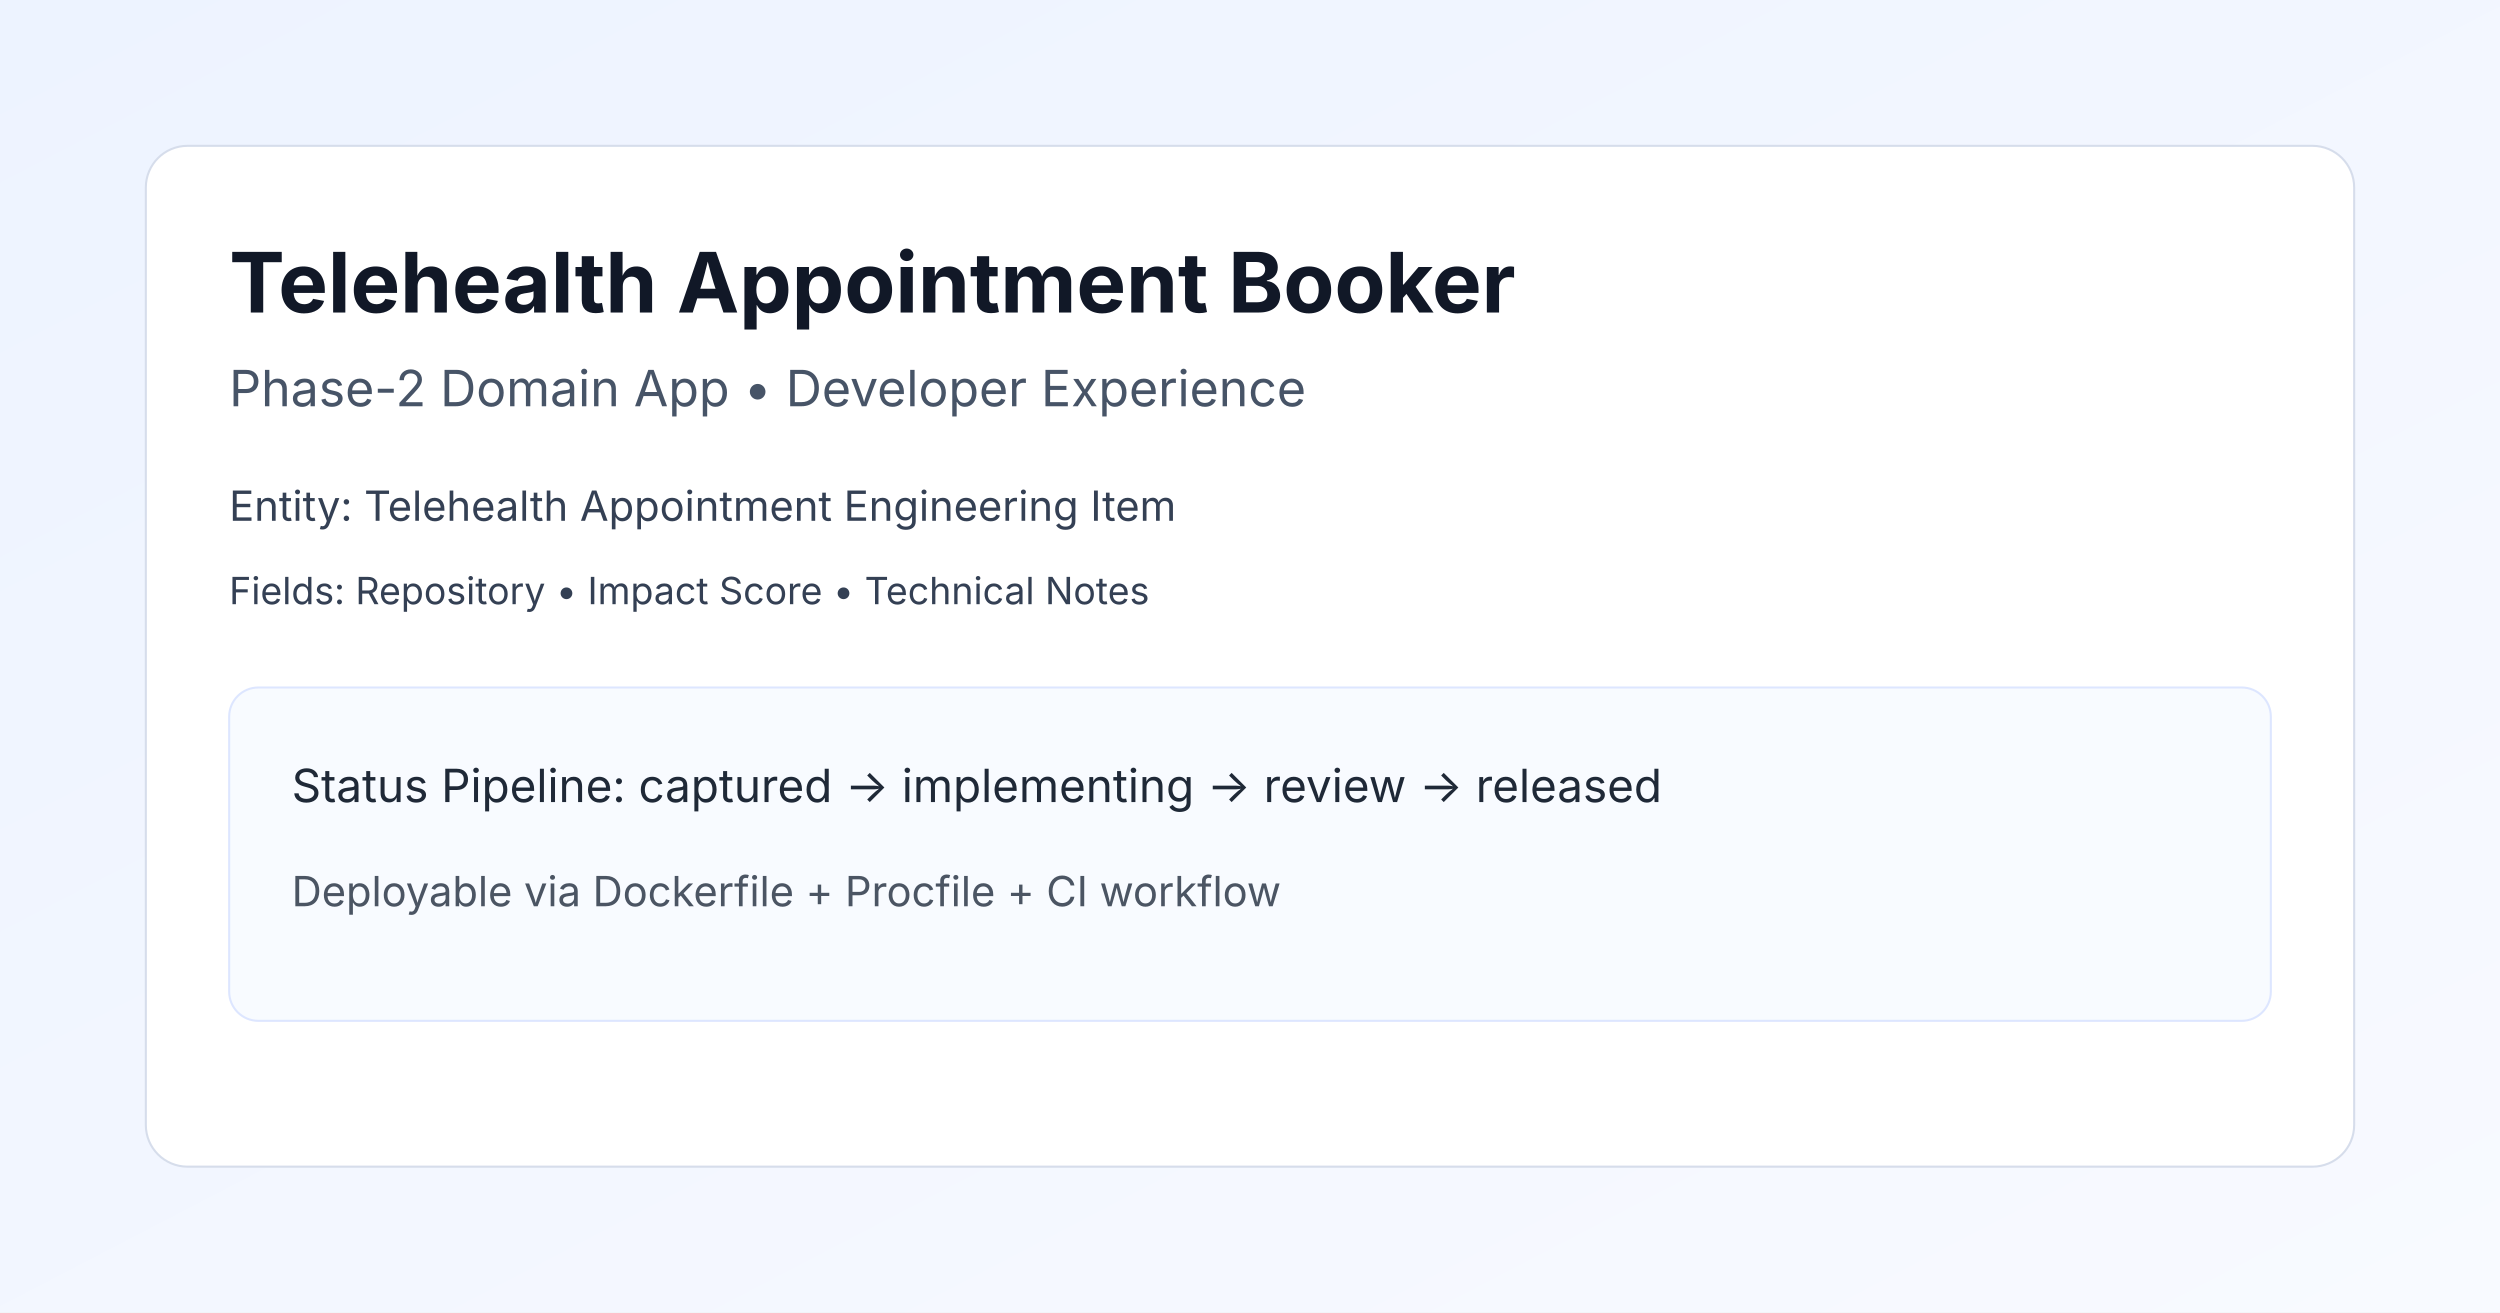
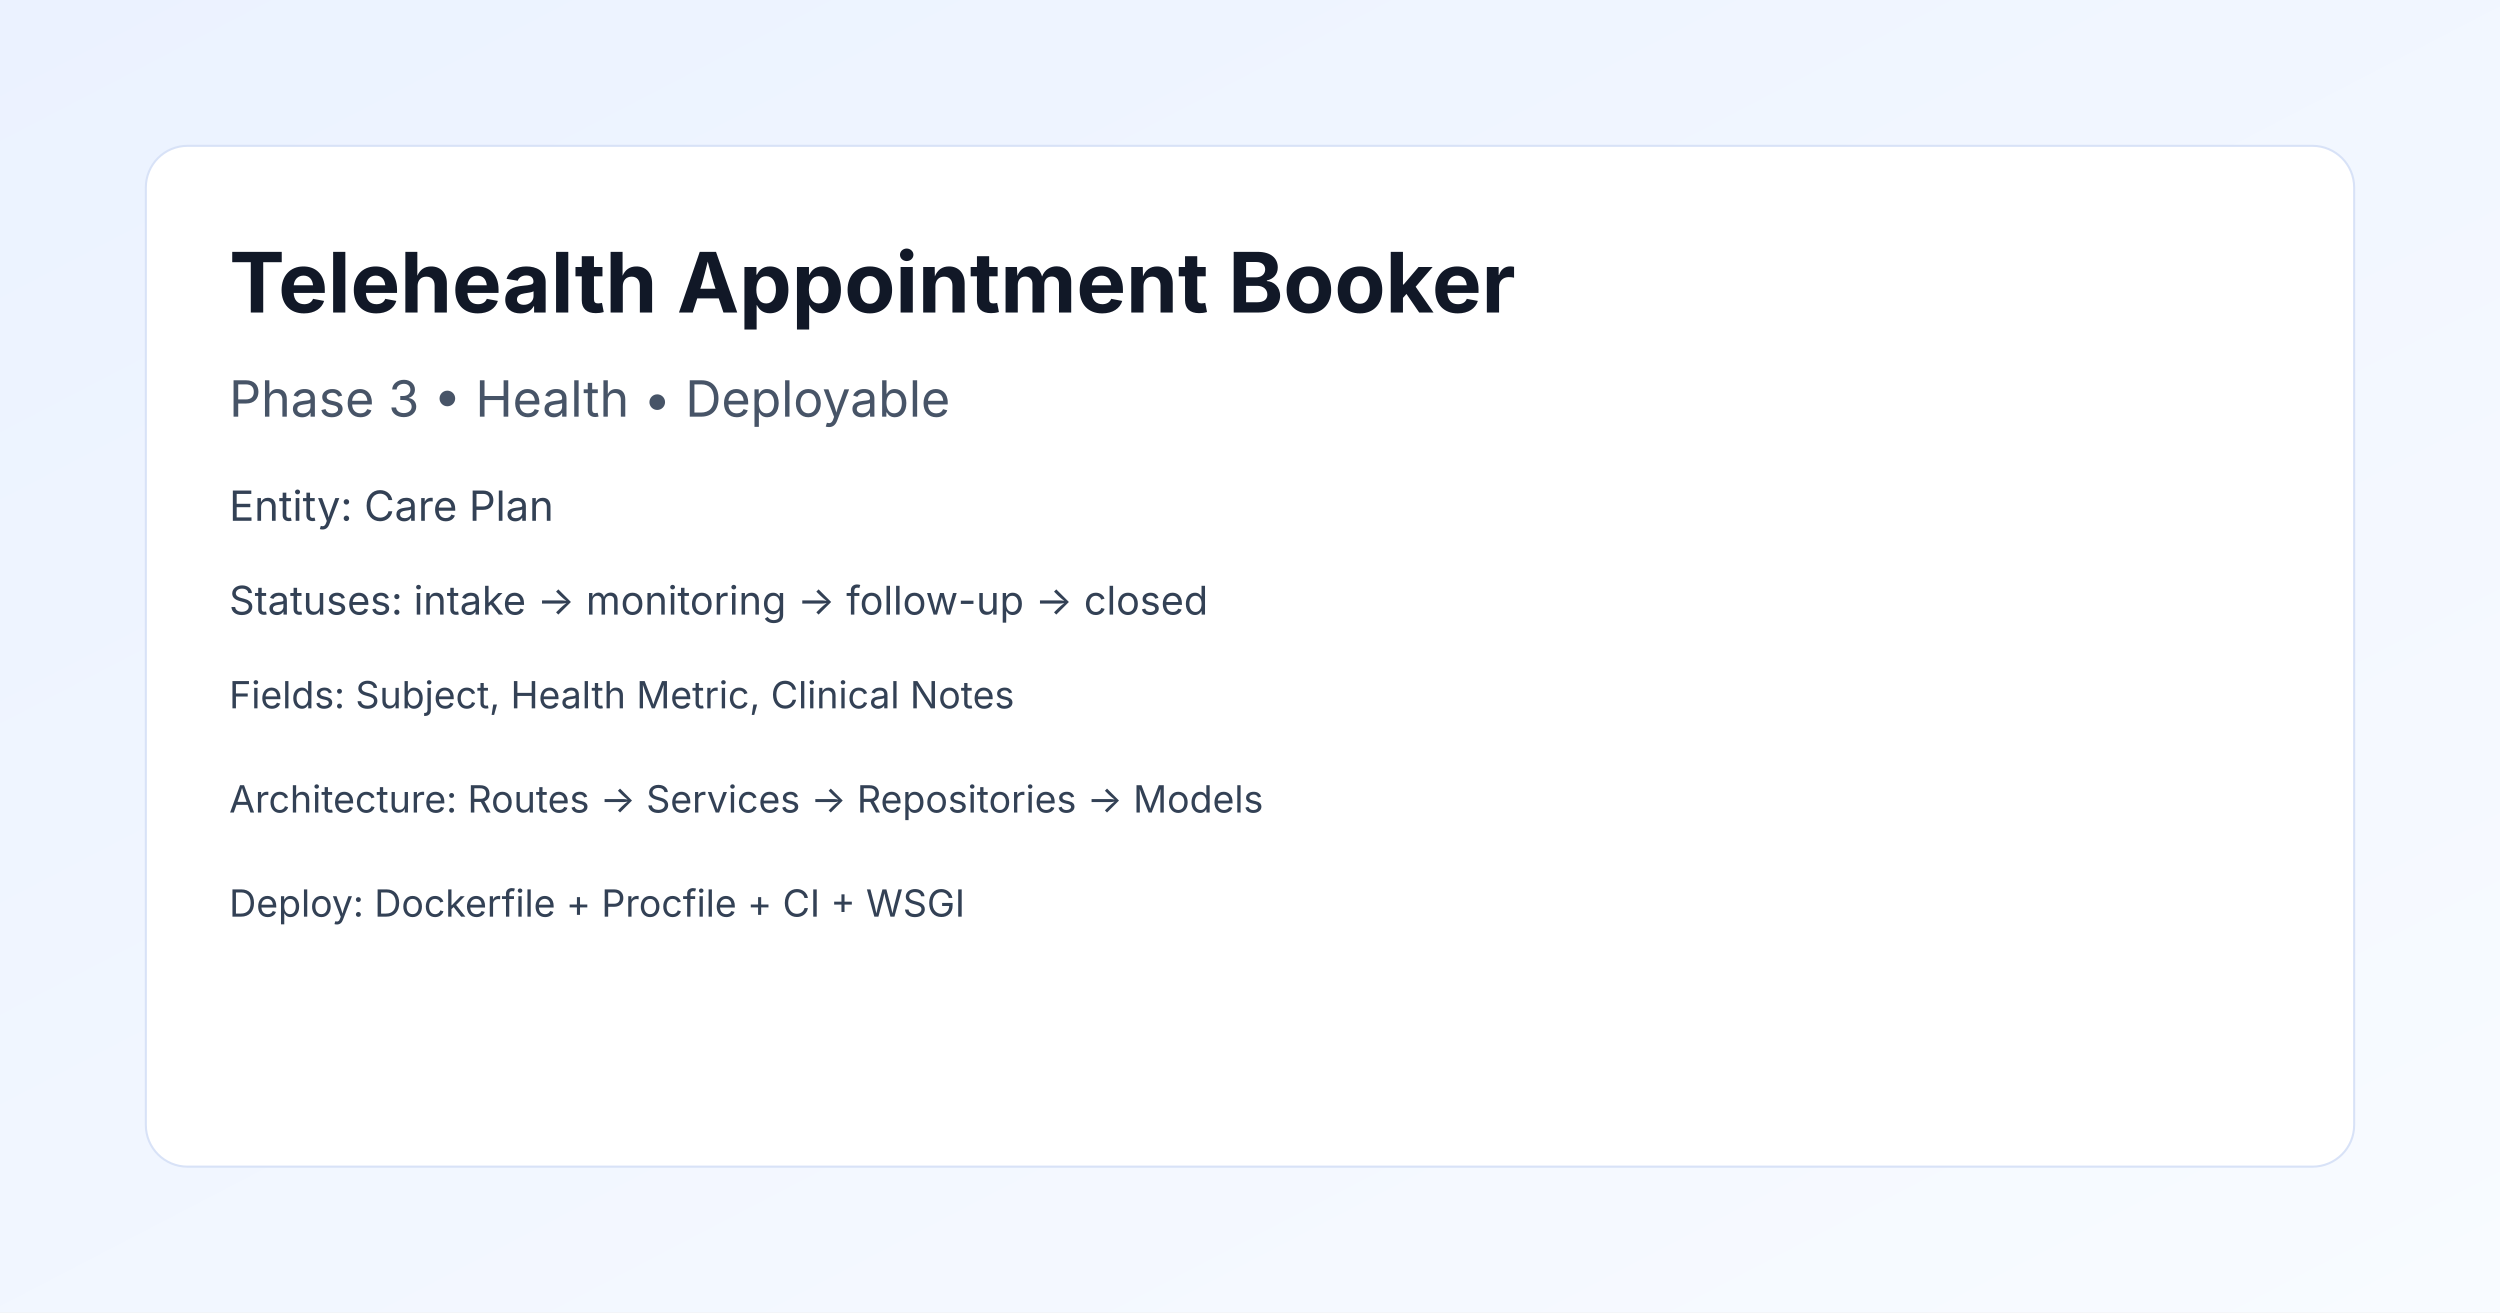
<svg xmlns="http://www.w3.org/2000/svg" width="1200" height="630" viewBox="0 0 1200 630">
  <defs>
    <linearGradient id="bg" x1="0" y1="0" x2="1" y2="1">
-       <stop offset="0%" stop-color="#edf3ff" />
-       <stop offset="100%" stop-color="#f8faff" />
+       <stop offset="0%" stop-color="#ebf2ff" />
+       <stop offset="100%" stop-color="#f8fbff" />
    </linearGradient>
  </defs>
  <rect width="1200" height="630" fill="url(#bg)" />
-   <rect x="70" y="70" width="1060" height="490" rx="20" fill="#fff" stroke="#d6ddeb" />
+   <rect x="70" y="70" width="1060" height="490" rx="20" fill="#ffffff" stroke="#d8e2f7" />
  <text x="110" y="150" font-size="40" font-family="Inter, Arial" fill="#111827" font-weight="700">Telehealth Appointment Booker</text>
-   <text x="110" y="195" font-size="24" font-family="Inter, Arial" fill="#475467">Phase-2 Domain App • Developer Experience</text>
-   <text x="110" y="250" font-size="20" font-family="Inter, Arial" fill="#344054">Entity: Telehealth Appointment Engineering Item</text>
-   <text x="110" y="290" font-size="18" font-family="Inter, Arial" fill="#344054">Fields: Repository • Impact Score • Technical Notes</text>
-   <rect x="110" y="330" width="980" height="160" rx="14" fill="#f8fbff" stroke="#dde6ff" />
-   <text x="140" y="385" font-size="22" font-family="Inter, Arial" fill="#1f2937">Status Pipeline: captured → implementing → review → released</text>
-   <text x="140" y="435" font-size="20" font-family="Inter, Arial" fill="#4b5563">Deployable via Dockerfile + Procfile + CI workflow</text>
+   <text x="110" y="200" font-size="24" font-family="Inter, Arial" fill="#475467">Phase 3 • Health • Deployable</text>
+   <text x="110" y="250" font-size="20" font-family="Inter, Arial" fill="#334155">Entity: Care Plan</text>
+   <text x="110" y="295" font-size="19" font-family="Inter, Arial" fill="#334155">Statuses: intake → monitoring → follow-up → closed</text>
+   <text x="110" y="340" font-size="18" font-family="Inter, Arial" fill="#334155">Fields: Subject, Health Metric, Clinical Notes</text>
+   <text x="110" y="390" font-size="18" font-family="Inter, Arial" fill="#334155">Architecture: Routes → Services → Repositories → Models</text>
+   <text x="110" y="440" font-size="18" font-family="Inter, Arial" fill="#334155">Deploy: Dockerfile + Procfile + CI + WSGI</text>
</svg>
